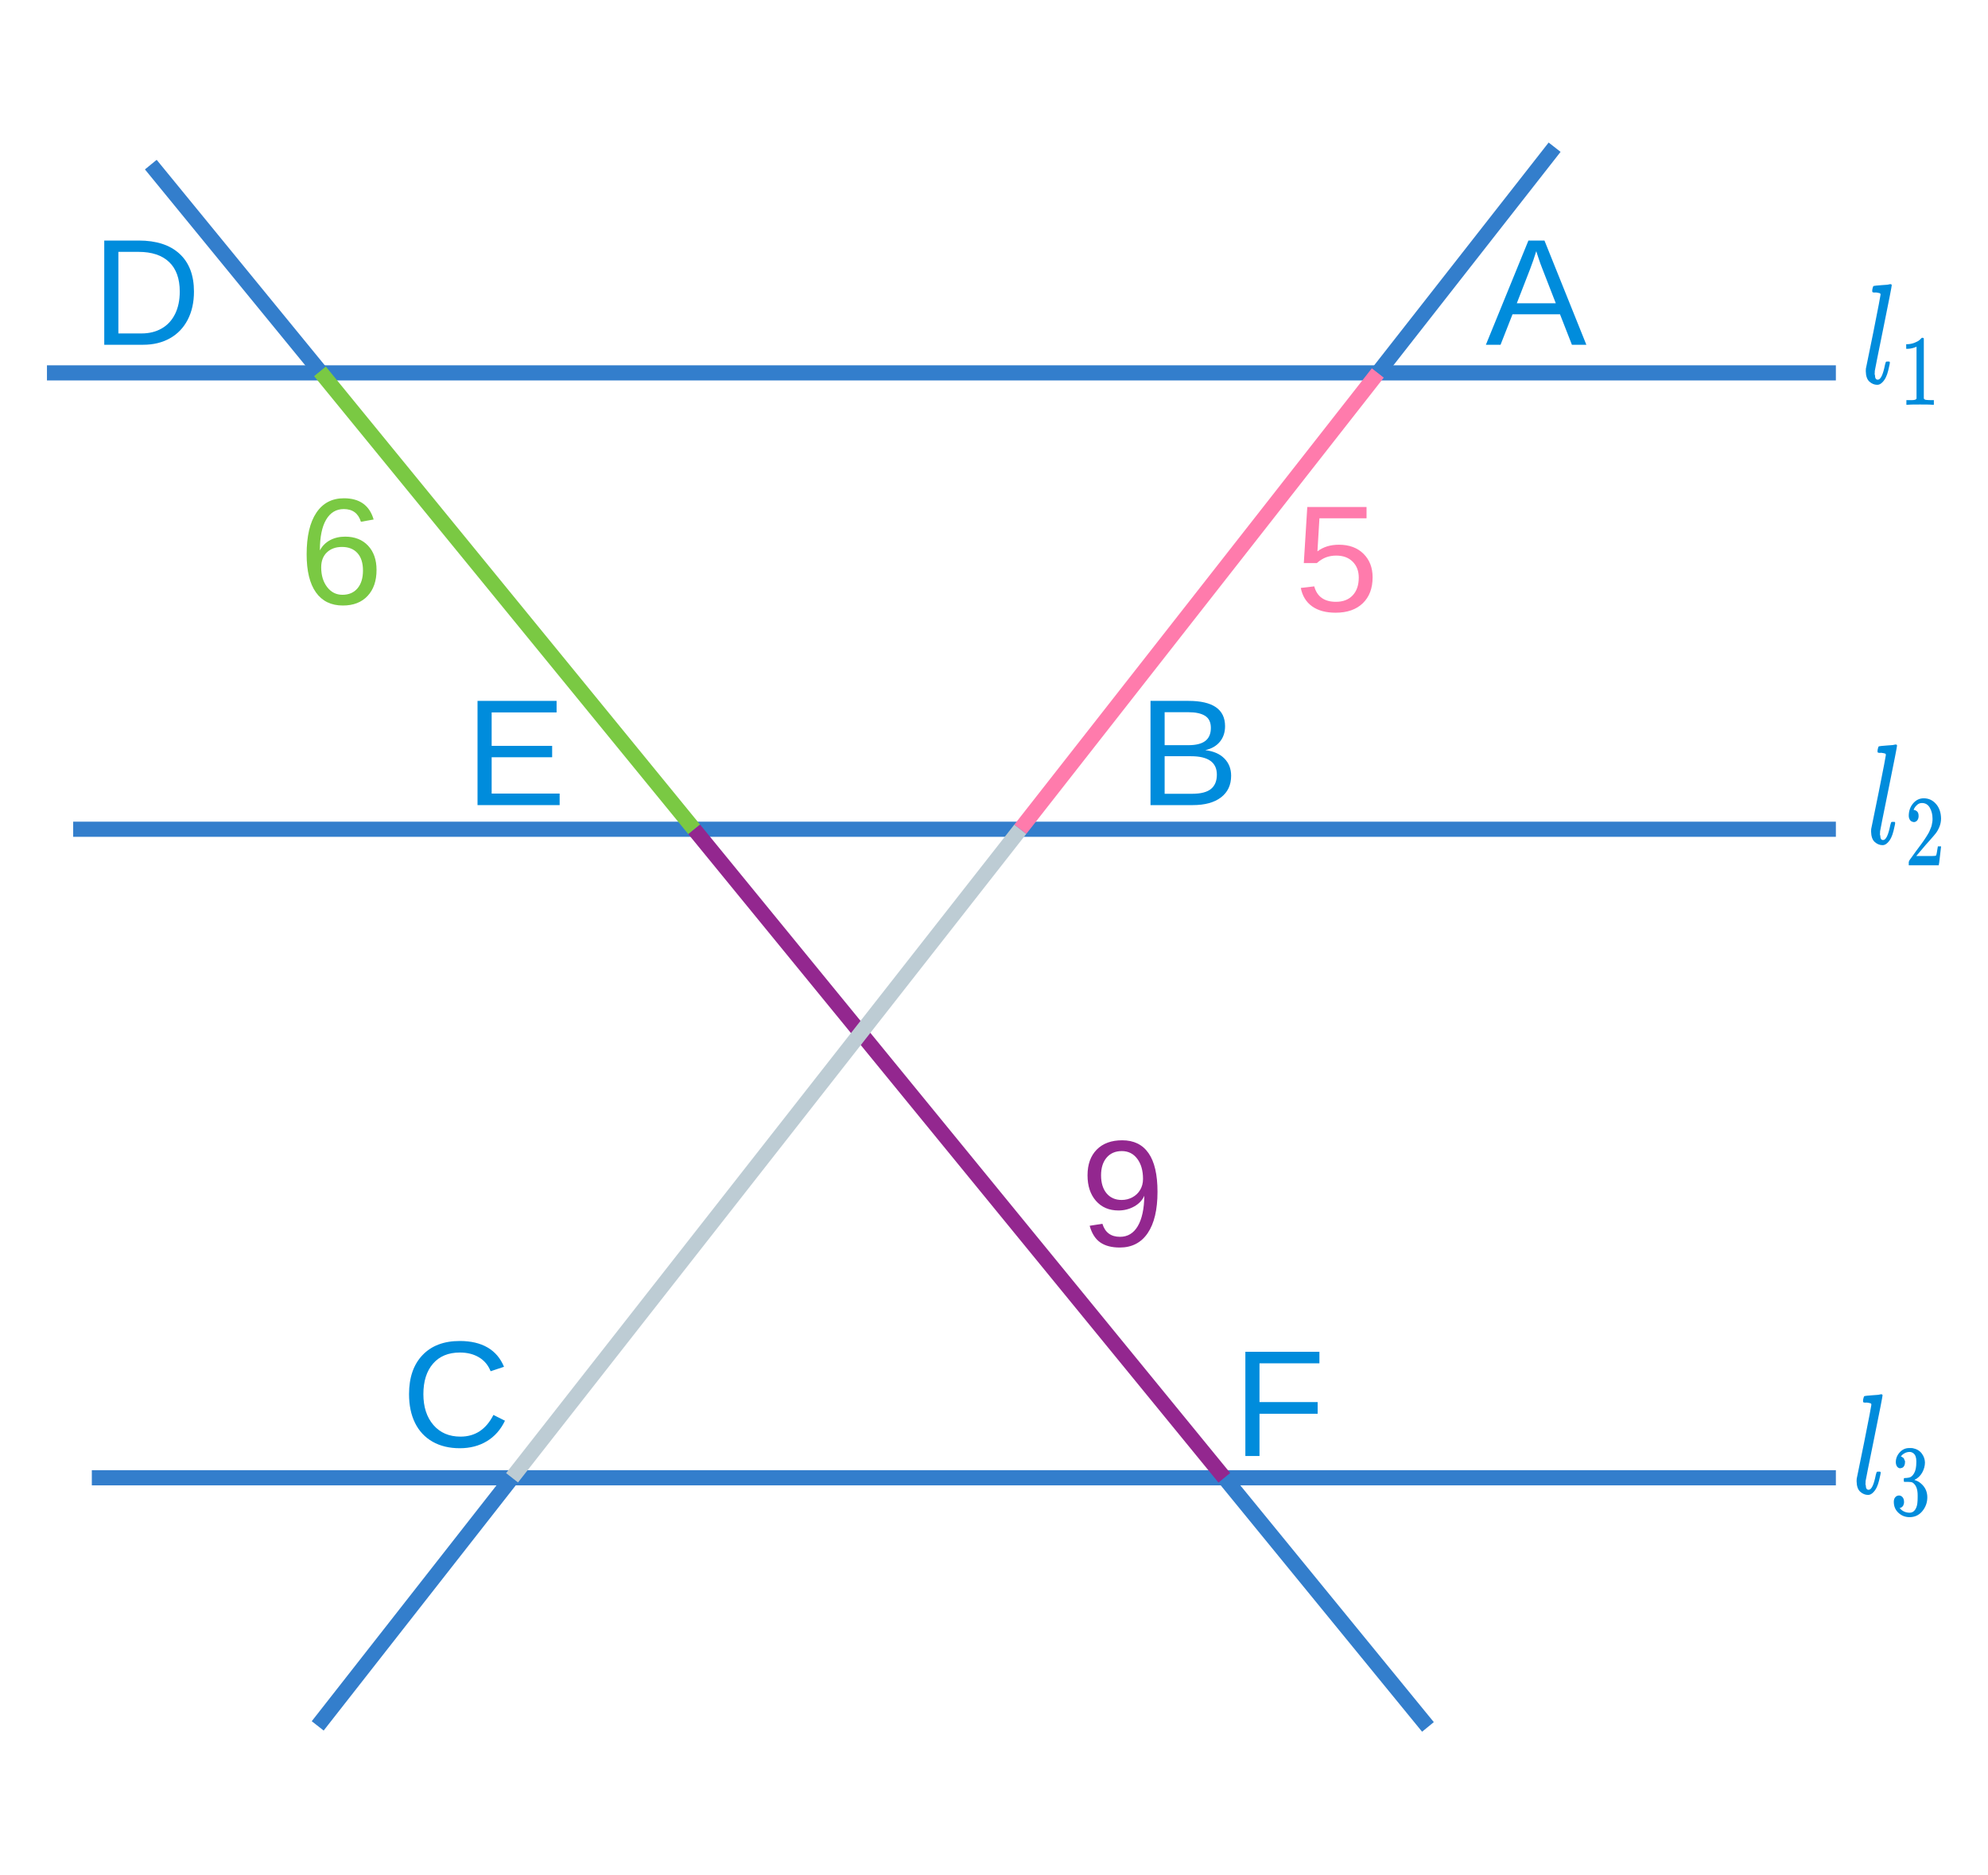
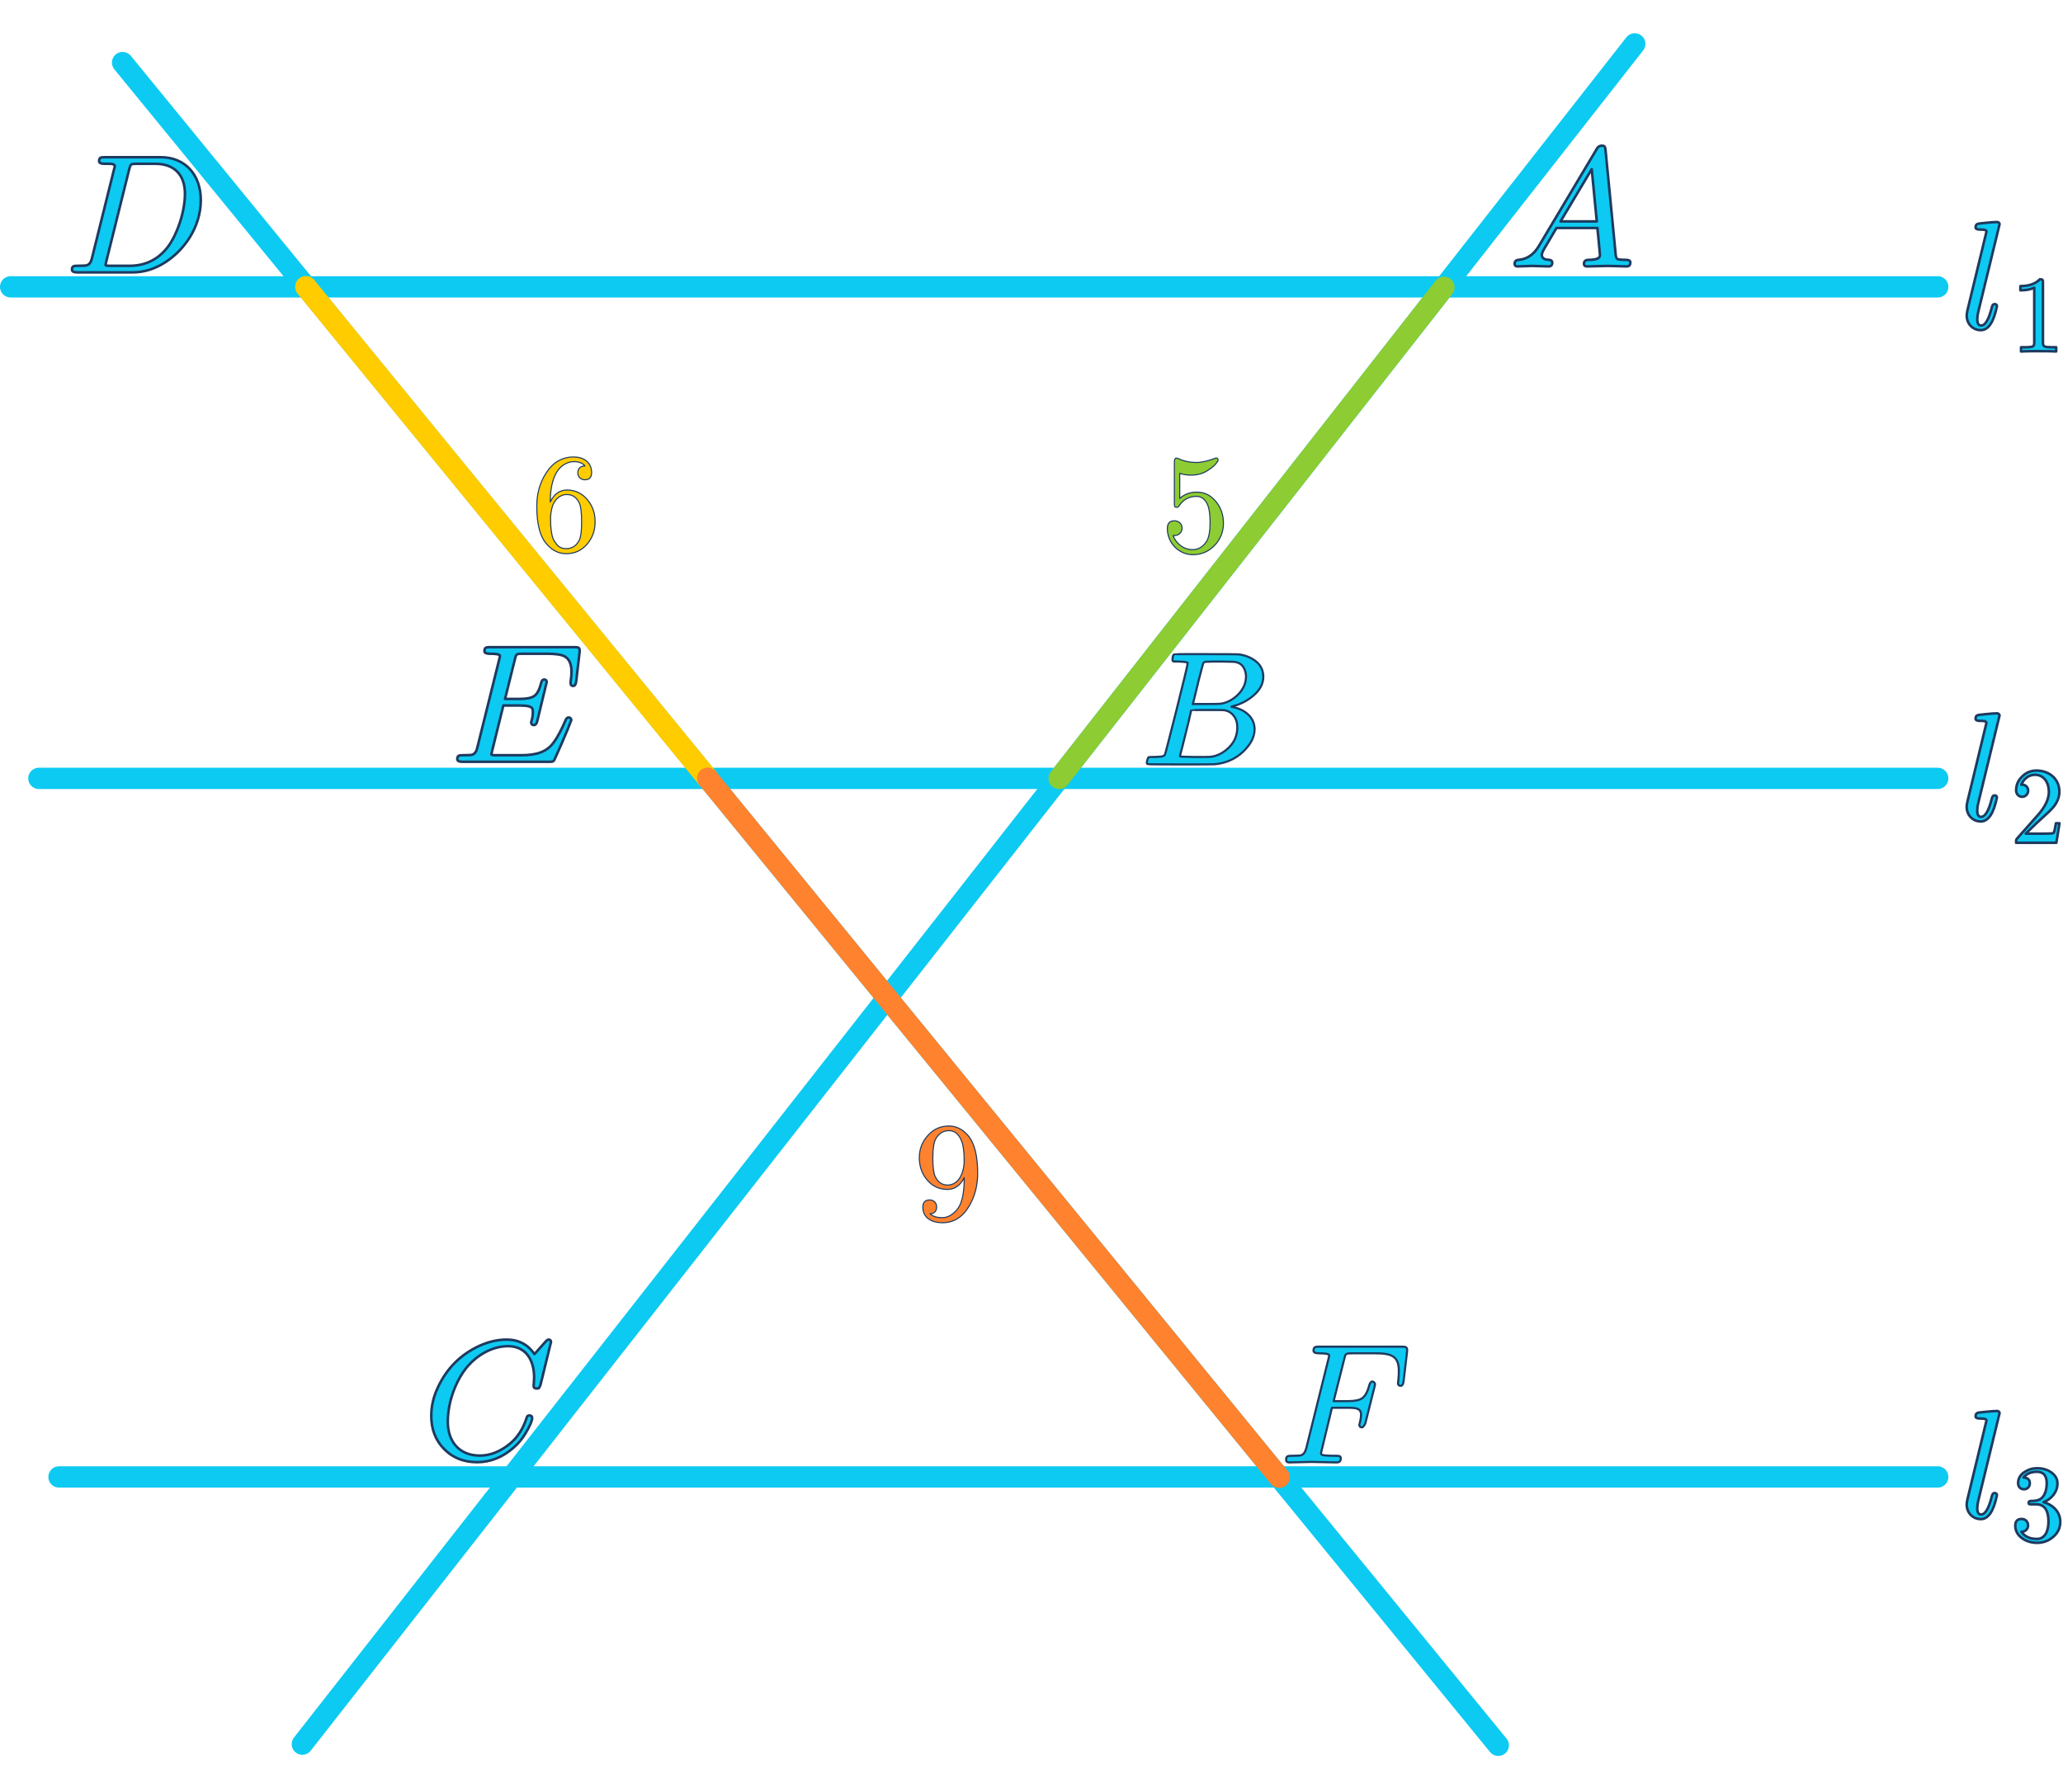
- <svg xmlns="http://www.w3.org/2000/svg" width="210" height="198" viewBox="0 0 875 700" version="1.1" xml:space="preserve" style="fill-rule:evenodd;clip-rule:evenodd;">
-   <g>
-     <path id="MJX-48-TEX-I-1D459" d="M825.25,102.583c0,1.375 0.417,2.042 1.25,2.042c1.25,0 2.292,-2.167 3.167,-6.583c0.208,-0.834 0.375,-1.25 0.5,-1.334c0.083,-0.041 0.208,-0.083 0.5,-0.083l0.791,0c0,0 0.167,0.042 0.25,0.125c0.084,0.083 0.084,0.208 0.084,0.458c-0,0.25 -0.084,0.584 -0.167,1c-0.083,0.417 -0.25,1.209 -0.542,2.375c-0.291,1.167 -0.625,2.167 -1,2.917c-0.375,0.792 -0.875,1.583 -1.583,2.292c-0.708,0.708 -1.458,1.125 -2.292,1.083c-1.208,0 -2.333,-0.458 -3.375,-1.375c-1.041,-0.917 -1.583,-2.458 -1.625,-4.625c0,-0.5 0,-0.833 0.042,-1.083l3.292,-16.125c2.125,-10.625 3.166,-16.125 3.166,-16.459c0,-0.125 0,-0.208 -0.041,-0.333c-0.042,-0.125 -0.084,-0.167 -0.209,-0.25c-0.125,-0.083 -0.166,-0.125 -0.25,-0.125c-0.083,0 -0.208,0 -0.416,-0.083c-0.209,-0.084 -0.334,-0.084 -0.417,-0.084c-0.083,0 -0.208,0 -0.458,-0.083c-0.209,-0.042 -0.417,-0.042 -0.5,0l-0.625,0c-0,0 -0.209,0 -0.417,-0.083c-0.208,-0.084 -0.292,-0.084 -0.292,-0.209c0,-0.125 -0.041,-0.208 -0.041,-0.375c-0,-0.083 -0,-0.375 0.083,-0.875c0.167,-0.791 0.333,-1.25 0.542,-1.333c0.208,-0.083 1.416,-0.208 3.625,-0.375c0.5,-0.042 1.083,-0.083 1.708,-0.125c0.625,-0.042 1.125,-0.083 1.5,-0.208c0.375,-0.125 0.542,-0.084 0.542,-0.084c0.416,0 0.583,0.167 0.583,0.5c0,0.459 -1.208,6.709 -3.667,18.75c-2.458,12.042 -3.708,18.375 -3.791,18.959l-0,0.5c-0,0.25 -0,0.458 -0.042,0.625l0,0.5l0.125,0.166Z" style="fill:#008cdc;fill-rule:nonzero;" />
-     <path id="MJX-48-TEX-N-31" d="M843.583,90.083l-0.458,0.209c-0.333,0.166 -0.833,0.291 -1.417,0.458c-0.583,0.167 -1.333,0.25 -2.041,0.292l-0.667,-0l0,-2.042l0.667,0c1.125,-0.042 2.166,-0.292 3.083,-0.667c0.917,-0.375 1.625,-0.75 2,-1.083c0.375,-0.333 0.708,-0.625 1,-0.958c0.042,-0.084 0.208,-0.125 0.417,-0.125c0.208,-0 0.416,0.083 0.583,0.291l0,26.5c0,0 0.333,0.334 0.458,0.417c0.125,0.083 0.417,0.125 0.834,0.167c0.416,0.041 1.208,0.083 2.208,0.083l0.917,0l-0,2.042l-0.417,-0c-0.5,-0.084 -2.375,-0.125 -5.667,-0.125c-3.291,-0 -5.083,0.041 -5.583,0.125l-0.417,-0l0,-2.042l2.292,0c0.375,0 0.667,0 0.875,-0.042c0.208,-0.041 0.417,-0.083 0.583,-0.125c0.167,-0.041 0.292,-0.083 0.292,-0.083c0,0 0.083,-0.083 0.208,-0.208c0.125,-0.125 0.209,-0.209 0.209,-0.167l-0,-22.875l0.041,-0.042Z" style="fill:#008cdc;fill-rule:nonzero;" />
-   </g>
-   <g>
-     <path id="MJX-48-TEX-I-1D459-2" d="M827.583,305.208c0,1.375 0.417,2.042 1.25,2.042c1.25,0 2.292,-2.167 3.167,-6.583c0.208,-0.834 0.375,-1.25 0.5,-1.334c0.083,-0.041 0.208,-0.083 0.5,-0.083l0.792,0c-0,0 0.166,0.042 0.25,0.125c0.083,0.083 0.083,0.208 0.083,0.458c0,0.25 -0.083,0.584 -0.167,1c-0.083,0.417 -0.25,1.209 -0.541,2.375c-0.292,1.167 -0.625,2.167 -1,2.917c-0.375,0.792 -0.875,1.583 -1.584,2.292c-0.708,0.708 -1.458,1.125 -2.291,1.083c-1.209,0 -2.334,-0.458 -3.375,-1.375c-1.042,-0.917 -1.584,-2.458 -1.625,-4.625c-0,-0.5 -0,-0.833 0.041,-1.083l3.292,-16.125c2.125,-10.625 3.167,-16.125 3.167,-16.459c-0,-0.125 -0,-0.208 -0.042,-0.333c-0.042,-0.125 -0.083,-0.167 -0.208,-0.25c-0.125,-0.083 -0.167,-0.125 -0.25,-0.125c-0.084,0 -0.209,0 -0.417,-0.083c-0.208,-0.084 -0.333,-0.084 -0.417,-0.084c-0.083,0 -0.208,0 -0.458,-0.083c-0.208,-0.042 -0.417,-0.042 -0.5,0l-0.625,0c0,0 -0.208,0 -0.417,-0.083c-0.208,-0.084 -0.291,-0.084 -0.291,-0.209c-0,-0.125 -0.042,-0.208 -0.042,-0.375c0,-0.083 0,-0.375 0.083,-0.875c0.167,-0.791 0.334,-1.25 0.542,-1.333c0.208,-0.083 1.417,-0.208 3.625,-0.375c0.5,-0.042 1.083,-0.083 1.708,-0.125c0.625,-0.042 1.125,-0.083 1.5,-0.208c0.375,-0.125 0.542,-0.084 0.542,-0.084c0.417,0 0.583,0.167 0.583,0.5c0,0.459 -1.208,6.709 -3.666,18.75c-2.459,12.042 -3.709,18.375 -3.792,18.959l0,0.5c0,0.25 0,0.458 -0.042,0.625l0,0.5l0.125,0.166Z" style="fill:#008cdc;fill-rule:nonzero;" />
-     <path id="MJX-48-TEX-N-32" d="M842.25,299.292c-0.625,-0 -1.125,-0.292 -1.542,-0.792c-0.375,-0.542 -0.583,-1.208 -0.583,-1.917c0,-2.083 0.625,-3.916 1.875,-5.416c1.25,-1.5 2.833,-2.292 4.708,-2.292c2.167,-0 3.959,0.833 5.417,2.5c1.458,1.667 2.167,3.792 2.208,6.417c0,1.25 -0.25,2.5 -0.708,3.625c-0.458,1.125 -1.042,2.166 -1.708,3c-0.667,0.833 -1.625,1.916 -2.834,3.291c-0.833,0.917 -2.041,2.25 -3.541,4.084l-2.125,2.5l2.708,-0c3.708,0.041 5.708,-0 5.958,-0.167c0.167,-0.042 0.459,-1.375 0.834,-3.958l-0,-0.125l1.416,-0l0,0.125c0,-0 -0.166,1.458 -0.458,4c-0.292,2.625 -0.458,3.958 -0.542,4.083l0,0.125l-13.208,-0l0,-1.375c0,-0 0.083,-0.417 0.208,-0.667c0.125,-0.25 0.5,-0.75 1.084,-1.541c0.708,-0.959 1.291,-1.75 1.791,-2.5c0.209,-0.292 0.625,-0.834 1.209,-1.625c0.583,-0.792 1,-1.334 1.208,-1.625c0.208,-0.292 0.542,-0.75 1.042,-1.459c0.458,-0.666 0.833,-1.208 1,-1.5c0.208,-0.333 0.458,-0.75 0.833,-1.333c0.375,-0.583 0.583,-1.042 0.75,-1.417c0.167,-0.375 0.333,-0.833 0.542,-1.291c0.208,-0.459 0.375,-0.959 0.458,-1.417c0.083,-0.458 0.167,-0.917 0.25,-1.333c0.083,-0.417 0.083,-0.875 0.083,-1.459c0,-1.875 -0.416,-3.458 -1.208,-4.833c-0.792,-1.375 -1.958,-2.042 -3.458,-2.042c-0.792,0 -1.459,0.25 -2.042,0.75c-0.583,0.5 -1,1 -1.25,1.459c-0.25,0.458 -0.333,0.75 -0.333,0.833c-0,0 0.041,0.042 0.166,0.042c0.417,-0 0.875,0.208 1.334,0.625c0.458,0.416 0.666,1.083 0.666,2.041c0,0.75 -0.208,1.375 -0.583,1.875c-0.375,0.5 -0.917,0.75 -1.625,0.792l0,-0.083Z" style="fill:#008cdc;fill-rule:nonzero;" />
-   </g>
-   <g>
-     <path id="MJX-48-TEX-I-1D459-3" d="M821.208,591.208c0,1.375 0.417,2.042 1.25,2.042c1.25,0 2.292,-2.167 3.167,-6.583c0.208,-0.834 0.375,-1.25 0.5,-1.334c0.083,-0.041 0.208,-0.083 0.5,-0.083l0.792,-0c-0,-0 0.166,0.042 0.25,0.125c0.083,0.083 0.083,0.208 0.083,0.458c0,0.25 -0.083,0.584 -0.167,1c-0.083,0.417 -0.25,1.209 -0.541,2.375c-0.292,1.167 -0.625,2.167 -1,2.917c-0.375,0.792 -0.875,1.583 -1.584,2.292c-0.708,0.708 -1.458,1.125 -2.291,1.083c-1.209,-0 -2.334,-0.458 -3.375,-1.375c-1.042,-0.917 -1.584,-2.458 -1.625,-4.625c-0,-0.5 -0,-0.833 0.041,-1.083l3.292,-16.125c2.125,-10.625 3.167,-16.125 3.167,-16.459c-0,-0.125 -0,-0.208 -0.042,-0.333c-0.042,-0.125 -0.083,-0.167 -0.208,-0.25c-0.125,-0.083 -0.167,-0.125 -0.25,-0.125c-0.084,-0 -0.209,-0 -0.417,-0.083c-0.208,-0.084 -0.333,-0.084 -0.417,-0.084c-0.083,0 -0.208,0 -0.458,-0.083c-0.208,-0.042 -0.417,-0.042 -0.5,-0l-0.625,-0c0,-0 -0.208,-0 -0.417,-0.083c-0.208,-0.084 -0.291,-0.084 -0.291,-0.209c-0,-0.125 -0.042,-0.208 -0.042,-0.375c0,-0.083 0,-0.375 0.083,-0.875c0.167,-0.791 0.334,-1.25 0.542,-1.333c0.208,-0.083 1.417,-0.208 3.625,-0.375c0.5,-0.042 1.083,-0.083 1.708,-0.125c0.625,-0.042 1.125,-0.083 1.5,-0.208c0.375,-0.125 0.542,-0.084 0.542,-0.084c0.417,0 0.583,0.167 0.583,0.5c0,0.459 -1.208,6.709 -3.666,18.75c-2.459,12.042 -3.709,18.375 -3.792,18.959l0,0.5c0,0.25 0,0.458 -0.042,0.625l0,0.5l0.125,0.166Z" style="fill:#008cdc;fill-rule:nonzero;" />
-     <path id="MJX-48-TEX-N-33" d="M836.5,583.792c-0.625,-0 -1.125,-0.25 -1.5,-0.75c-0.375,-0.5 -0.542,-1.125 -0.583,-1.917c-0,-1.625 0.583,-3.083 1.708,-4.333c1.125,-1.25 2.5,-1.917 4.125,-1.917c0.833,0 1.375,0 1.583,0.042c1.75,0.333 3.084,1.125 4,2.333c0.917,1.208 1.375,2.542 1.417,3.958c0,1.542 -0.417,3.042 -1.208,4.459c-0.792,1.416 -1.917,2.5 -3.334,3.166l-0.083,0.084c-0,-0 0.083,0.083 0.333,0.125c0.25,0.041 0.542,0.208 1.042,0.416c0.5,0.209 0.917,0.542 1.375,0.917c1.917,1.583 2.917,3.625 2.917,6.167c-0,2.333 -0.75,4.375 -2.209,6.125c-1.458,1.75 -3.333,2.625 -5.583,2.625c-1.917,-0 -3.542,-0.625 -4.917,-1.917c-1.375,-1.25 -2.041,-2.875 -2.041,-4.833c-0,-0.834 0.208,-1.5 0.625,-2c0.416,-0.5 0.958,-0.75 1.625,-0.792c0.666,-0 1.208,0.292 1.625,0.792c0.416,0.5 0.625,1.208 0.625,2c-0,0.333 -0,0.625 -0.084,0.875c-0.083,0.25 -0.166,0.5 -0.25,0.708c-0.083,0.208 -0.208,0.375 -0.416,0.542c-0.209,0.166 -0.292,0.291 -0.417,0.333c-0.125,0.042 -0.25,0.167 -0.333,0.167c-0.125,-0 -0.209,0.083 -0.292,0.125l-0.167,-0c1.209,1.375 2.667,2.041 4.417,2.041c1.333,0 2.292,-0.75 2.958,-2.333c0.417,-0.958 0.584,-2.458 0.584,-4.458l-0,-0.875c-0,-2.792 -0.75,-4.667 -2.292,-5.625c-0.333,-0.167 -1.083,-0.292 -2.167,-0.292l-1.5,-0l-0.083,-0.167c-0,0 -0.083,-0.333 -0.083,-0.708c-0,-0.542 0.083,-0.792 0.291,-0.792c0.667,0 1.375,-0.083 2.042,-0.208c0.833,-0.167 1.542,-0.75 2.208,-1.875c0.667,-1.125 1,-2.75 1,-4.958l0,-0.334c0,-1.708 -0.416,-2.833 -1.25,-3.5c-0.541,-0.416 -1.083,-0.625 -1.666,-0.625c-0.75,0 -1.459,0.167 -2.125,0.5c-0.667,0.334 -1.084,0.667 -1.375,1c-0.292,0.334 -0.417,0.542 -0.417,0.542l0.083,-0c0,-0 0.167,0.042 0.292,0.083c0.125,0.042 0.25,0.084 0.333,0.209c0.084,0.125 0.292,0.208 0.417,0.291c0.125,0.084 0.292,0.25 0.333,0.5c0.042,0.25 0.167,0.459 0.292,0.667c0.125,0.208 0.167,0.5 0.083,0.875c0,0.625 -0.166,1.208 -0.5,1.708c-0.333,0.5 -0.875,0.75 -1.625,0.792l0.042,-0l0.125,0.042Z" style="fill:#008cdc;fill-rule:nonzero;" />
-   </g>
-   <path d="M20.667,101.625l787.375,0" style="fill:none;fill-rule:nonzero;stroke:#337ecc;stroke-width:6.67px;" />
-   <path d="M40.417,587.958l767.625,0" style="fill:none;fill-rule:nonzero;stroke:#337ecc;stroke-width:6.67px;" />
-   <path d="M32.208,302.5l775.834,0" style="fill:none;fill-rule:nonzero;stroke:#337ecc;stroke-width:6.67px;" />
-   <path d="M538.875,587.958l89.625,109.667" style="fill:none;fill-rule:nonzero;stroke:#337ecc;stroke-width:6.67px;" />
-   <path d="M305.5,302.5l233.375,285.458" style="fill:none;fill-rule:nonzero;stroke:#93278f;stroke-width:6.67px;" />
-   <path d="M140.792,100.917l164.708,201.583" style="fill:none;fill-rule:nonzero;stroke:#7ac943;stroke-width:6.67px;" />
-   <path d="M66.375,9.958l74.417,90.959" style="fill:none;fill-rule:nonzero;stroke:#337ecc;stroke-width:6.67px;" />
-   <path d="M225.375,587.958l-85.542,109.209" style="fill:none;fill-rule:nonzero;stroke:#337ecc;stroke-width:6.67px;" />
-   <path d="M449.083,302.5l-223.708,285.458" style="fill:none;fill-rule:nonzero;stroke:#bdccd4;stroke-width:6.67px;" />
-   <path d="M606.458,101.625l-157.375,200.875" style="fill:none;fill-rule:nonzero;stroke:#ff7bac;stroke-width:6.67px;" />
-   <path d="M684.25,2.292l-77.792,99.333" style="fill:none;fill-rule:nonzero;stroke:#337ecc;stroke-width:6.67px;" />
+ <svg xmlns="http://www.w3.org/2000/svg" width="236" height="205" viewBox="0 0 807 675" version="1.1" xml:space="preserve" style="fill-rule:evenodd;clip-rule:evenodd;stroke-linejoin:round;stroke-miterlimit:2;">
  <g>
    <g>
-       <text x="40.417px" y="89.25px" style="font-family:'ArialMT', 'Arial', sans-serif;font-size:66.667px;fill:#008cdc;">D</text>
+       <path id="MJX-51-NCM-I-1D434" d="M599.228,91.041c1.188,-0 5.278,0.198 6.531,0.198c0.99,-0 1.451,-0.528 1.451,-1.517c0,-0.594 -0.395,-0.99 -1.253,-1.056c-1.913,-0.066 -2.837,-0.726 -2.837,-1.979c0,-0.594 0.594,-1.913 1.847,-3.892c1.782,-2.968 3.035,-5.145 3.892,-6.596l16.03,-0c0,0.461 0.066,1.385 0.264,2.836c0.462,4.816 0.726,7.454 0.726,7.784c-0,1.253 -1.452,1.847 -4.42,1.847c-1.253,0 -1.847,0.528 -1.847,1.583c-0,0.66 0.396,0.99 1.187,0.99c1.583,-0 6.597,-0.198 8.18,-0.198c1.319,-0 6.003,0.198 7.322,0.198c0.99,-0 1.451,-0.528 1.451,-1.583c0,-0.66 -0.593,-0.99 -1.781,-0.99c-1.847,0 -2.968,-0.132 -3.298,-0.33c-0.33,-0.198 -0.594,-0.791 -0.66,-1.781l-3.958,-40.767c-0.197,-1.253 -0.131,-1.781 -1.517,-1.781c-0.791,0 -1.451,0.396 -1.913,1.254l-22.692,38.062c-1.979,3.298 -4.618,5.079 -7.85,5.343c-1.055,0.066 -1.583,0.594 -1.583,1.583c-0,0.66 0.396,0.99 1.121,0.99c1.056,-0 4.552,-0.198 5.607,-0.198m23.418,-37.864l1.979,20.449l-14.182,-0l12.203,-20.449Z" style="fill:#0dcaf2;fill-rule:nonzero;stroke:#1e3a5f;stroke-width:1px;" />
    </g>
  </g>
  <g>
    <g>
-       <text x="204.712px" y="291.875px" style="font-family:'ArialMT', 'Arial', sans-serif;font-size:66.667px;fill:#008cdc;">E</text>
+       <path id="MJX-51-NCM-I-1D436" d="M175.167,543.248c-0,-8.444 3.694,-17.02 7.85,-21.769c3.364,-3.892 9.169,-7.784 15.7,-7.784c6.86,-0 10.224,5.211 10.224,12.335c0,0.594 -0.198,2.705 -0.198,3.299c0,0.593 0.396,0.923 1.254,0.923c0.33,0 0.593,-0.066 0.791,-0.132c0.33,-0.461 0.528,-0.923 0.66,-1.385l4.09,-16.689c-0,-0.594 -0.33,-0.924 -0.99,-0.924c-0.263,0 -0.659,0.264 -1.187,0.858l-4.288,4.815c-2.572,-3.76 -6.201,-5.673 -10.884,-5.673c-3.628,0 -7.19,0.858 -10.818,2.507c-7.323,3.43 -12.666,8.839 -16.096,16.227c-1.715,3.629 -2.573,7.323 -2.573,11.083c0,5.277 1.649,9.565 5.014,12.995c3.364,3.43 7.652,5.145 12.929,5.145c5.211,0 9.961,-1.913 14.248,-5.673c1.782,-1.517 3.299,-3.364 4.552,-5.409c1.781,-2.968 2.705,-5.013 2.705,-6.267c-0,-0.593 -0.33,-0.923 -1.056,-0.923c-0.593,-0 -0.923,0.264 -1.055,0.857c-1.385,4.288 -3.562,7.718 -6.531,10.159c-3.76,3.1 -7.718,4.684 -11.808,4.684c-7.915,-0 -12.533,-5.344 -12.533,-13.259Z" style="fill:#0dcaf2;fill-rule:nonzero;stroke:#1e3a5f;stroke-width:1px;" />
    </g>
  </g>
  <g>
    <g>
-       <text x="176.643px" y="574.297px" style="font-family:'ArialMT', 'Arial', sans-serif;font-size:66.667px;fill:#008cdc;">C</text>
+       <path id="MJX-51-NCM-I-1D437" d="M62.915,48.513l-21.901,0c-1.517,0 -2.243,0.066 -2.243,1.518c0,0.725 0.726,1.055 2.177,1.055c1.319,0 3.958,-0.198 3.958,0.858c-0,0.131 -0.066,0.527 -0.264,1.187l-8.707,35.028c-0.33,1.451 -0.99,2.308 -1.979,2.638c-0.462,0.132 -1.65,0.198 -3.694,0.198c-1.452,0 -2.111,0.132 -2.111,1.517c-0,0.726 0.725,1.056 2.111,1.056l21.57,-0c4.486,-0 8.774,-1.319 12.93,-4.024c7.058,-4.552 13.786,-13.457 13.786,-24.275c0,-9.763 -6.003,-16.756 -15.633,-16.756m9.433,14.315c-0,7.454 -3.365,16.491 -6.795,20.911c-3.76,4.815 -8.707,7.256 -14.908,7.256l-7.322,0c-0.726,0 -1.188,0 -1.452,-0.066c-0.395,0 -0.593,-0.132 -0.593,-0.33c-0,-0.132 0.132,-0.593 0.33,-1.451l8.905,-35.819c0.594,-2.177 0.528,-2.243 3.298,-2.243l6.993,0c7.388,0 11.544,4.354 11.544,11.742Z" style="fill:#0dcaf2;fill-rule:nonzero;stroke:#1e3a5f;stroke-width:1px;" />
    </g>
  </g>
  <g>
    <g>
-       <text x="653.875px" y="89.25px" style="font-family:'ArialMT', 'Arial', sans-serif;font-size:66.667px;fill:#008cdc;">A</text>
+       <path id="MJX-51-NCM-I-1D438" d="M189.51,241.786c0,0.66 0.726,0.99 2.111,0.99c2.639,-0 3.958,0.263 3.958,0.857c-0,0.198 -0.132,0.66 -0.33,1.517l-8.575,34.5c-0.33,1.452 -0.99,2.309 -1.979,2.639c-0.462,0.132 -1.65,0.198 -3.694,0.198c-1.452,-0 -2.111,0.132 -2.111,1.517c-0,0.726 0.725,1.055 2.111,1.055l33.84,0c1.583,0 1.715,-0.131 2.243,-1.253l2.638,-5.937c1.781,-4.09 3.035,-7.124 3.76,-9.169c-0.132,-0.594 -0.329,-0.989 -1.055,-0.989c-0.462,-0 -0.858,0.329 -1.121,0.923c-1.65,3.892 -3.233,6.86 -4.816,8.971c-2.639,3.563 -6.531,4.882 -12.731,4.882l-9.565,-0c-0.66,-0 -1.122,-0 -1.386,-0.066c-0.395,-0 -0.593,-0.132 -0.593,-0.33c-0,-0.132 0.132,-0.594 0.33,-1.451l4.353,-17.613l6.267,-0c3.1,-0 4.749,0.396 5.079,1.253c0.132,0.33 0.198,0.792 0.198,1.452c0,0.857 -0.132,1.913 -0.462,3.166c-0.131,0.33 -0.197,0.594 -0.197,0.791c-0,0.66 0.395,0.99 1.121,0.99c0.594,-0 0.989,-0.528 1.253,-1.517l3.694,-15.304c0,-0.66 -0.329,-0.99 -1.055,-0.99c-0.528,0 -0.924,0.462 -1.121,1.386c-0.66,2.572 -1.518,4.221 -2.639,5.013c-1.122,0.792 -2.969,1.187 -5.673,1.187l-5.805,0l3.826,-15.37c0.528,-2.243 0.528,-2.308 3.298,-2.308l9.169,-0c3.365,-0 5.673,0.329 6.927,0.989c1.847,0.989 2.77,2.968 2.77,5.937c0,1.121 -0.066,2.309 -0.264,3.43c0,0.132 0,0.33 -0.065,0.594l-0,0.593c-0,0.726 0.329,1.056 0.989,1.056c0.66,-0 1.055,-0.594 1.187,-1.847l1.32,-11.28c0.198,-1.847 -0.264,-2.045 -2.045,-2.045l-32.917,-0c-1.517,-0 -2.243,0.066 -2.243,1.583Z" style="fill:#0dcaf2;fill-rule:nonzero;stroke:#1e3a5f;stroke-width:1px;" />
    </g>
  </g>
  <g>
    <g>
-       <text x="500.917px" y="291.875px" style="font-family:'ArialMT', 'Arial', sans-serif;font-size:66.667px;fill:#008cdc;">B</text>
+       <path d="M461.003,245.83c-1.138,0 -1.812,-0.021 -2.023,-0.063c-0.21,-0.042 -0.315,-0.274 -0.315,-0.695c-0,-1.138 0.231,-1.833 0.695,-2.086c0.042,-0.042 2.78,-0.063 8.215,-0.063c10.911,0 16.662,0.042 17.252,0.127c2.654,0.421 4.865,1.369 6.635,2.843c1.769,1.475 2.675,3.413 2.717,5.814c0,2.696 -1.222,5.119 -3.665,7.267c-2.444,2.149 -5.245,3.602 -8.405,4.361l-0.632,0.189c2.697,0.379 4.908,1.348 6.636,2.907c1.727,1.559 2.612,3.497 2.654,5.814c-0,3.075 -1.517,6.045 -4.55,8.91c-3.033,2.865 -6.762,4.487 -11.185,4.866c-0.295,0.042 -4.74,0.063 -13.334,0.063c-8.426,0 -12.702,-0.042 -12.828,-0.126c-0.169,-0.127 -0.253,-0.295 -0.253,-0.506c-0,-0.295 0.042,-0.59 0.126,-0.884c0.211,-0.801 0.421,-1.243 0.632,-1.327c0.169,-0.043 0.485,-0.064 0.948,-0.064l0.379,0c1.138,0 2.401,-0.063 3.792,-0.189c0.59,-0.127 0.99,-0.379 1.2,-0.759c0.127,-0.168 1.643,-6.024 4.55,-17.567c2.907,-11.544 4.361,-17.631 4.361,-18.263c-0,-0.295 -1.201,-0.485 -3.602,-0.569Zm26.414,5.877c0,-1.264 -0.315,-2.443 -0.947,-3.539c-0.632,-1.095 -1.664,-1.811 -3.097,-2.148c-0.295,-0.085 -2.233,-0.148 -5.814,-0.19l-2.654,0c-0.927,0 -1.664,0.021 -2.212,0.063l-0.821,0c-0.632,0.042 -1.032,0.253 -1.201,0.632c-0.084,0.169 -0.758,2.696 -2.022,7.583c0,0.127 -0.021,0.253 -0.063,0.38l-1.959,7.962l5.119,-0c3.412,-0 5.371,-0.042 5.877,-0.126c2.527,-0.422 4.781,-1.644 6.761,-3.666c1.98,-2.022 2.991,-4.339 3.033,-6.951Zm-3.412,19.906c0,-1.854 -0.484,-3.391 -1.453,-4.613c-0.969,-1.222 -2.233,-1.938 -3.792,-2.149c-0.253,-0.042 -2.001,-0.063 -5.245,-0.063c-4.971,0 -7.478,0.021 -7.52,0.063c-0,0.085 -0.358,1.622 -1.074,4.613c-0.717,2.992 -1.454,5.962 -2.212,8.911l-1.138,4.423c0,0.169 0.253,0.253 0.759,0.253c0.505,-0 2.211,0.042 5.118,0.126c3.75,0 5.772,-0.021 6.067,-0.063c2.612,-0.295 5.013,-1.516 7.204,-3.665c2.191,-2.149 3.286,-4.761 3.286,-7.836Z" style="fill:#0dcaf2;fill-rule:nonzero;stroke:#1e3a5f;stroke-width:0.83px;stroke-linejoin:miter;stroke-miterlimit:4;" />
    </g>
  </g>
  <g>
    <g>
-       <text x="542.667px" y="578.375px" style="font-family:'ArialMT', 'Arial', sans-serif;font-size:66.667px;fill:#008cdc;">F</text>
+       <g>
+         <path id="MJX-163-NCM-I-1D439" d="M513.824,515.48c-0,0.666 0.733,0.999 2.132,0.999c2.664,-0 3.997,0.266 3.997,0.866c-0,0.2 -0.134,0.666 -0.334,1.532l-8.659,34.84c-0.4,1.465 -1.066,2.331 -1.999,2.664c-0.466,0.133 -1.665,0.2 -3.73,0.2c-1.466,0 -2.132,0.133 -2.132,1.532c-0,0.733 0.4,1.066 1.266,1.066l8.66,-0.2l9.859,0.2c1.065,-0 1.598,-0.533 1.598,-1.532c0,-1.133 -0.732,-1.066 -2.464,-1.066c-2.931,0 -4.597,-0.133 -4.997,-0.466c-0.199,-0.067 -0.266,-0.333 -0.266,-0.666l4.263,-17.653l6.196,-0c3.064,-0 5.196,0.133 5.196,2.664c-0,0.866 -0.134,1.932 -0.467,3.198c-0.066,0.2 -0.133,0.466 -0.2,0.732c0,0.733 0.333,1.066 1.066,1.066c0.333,-0.066 0.8,-0.533 1.266,-1.532l3.597,-14.322c0.133,-0.533 0.2,-0.933 0.2,-1.132c-0.2,-0.6 -0.6,-0.933 -1.066,-0.933c-0.533,-0 -0.932,0.533 -1.199,1.532c-0.666,2.531 -1.599,4.13 -2.665,4.93c-1.065,0.799 -2.931,1.199 -5.595,1.199l-5.662,-0l4.13,-16.388c0.533,-2.265 0.533,-2.331 3.33,-2.331l8.66,-0c6.462,-0 9.393,0.999 9.393,6.928c0,1.332 -0.067,2.531 -0.2,3.53c-0.066,0.733 -0.133,1.133 -0.133,1.199c-0,0.733 0.333,1.066 0.999,1.066c0.666,0 1.066,-0.599 1.199,-1.865l1.333,-11.391c0.199,-1.865 -0.267,-2.065 -2.065,-2.065l-32.242,-0c-1.532,-0 -2.265,0.066 -2.265,1.599Z" style="fill:#0dcaf2;fill-rule:nonzero;stroke:#1e3a5f;stroke-width:0.83px;" />
+       </g>
+     </g>
+   </g>
+   <path d="M4.167,99.23l753.83,-0" style="fill:none;fill-rule:nonzero;stroke:#0dcaf2;stroke-width:8.33px;stroke-linecap:round;stroke-miterlimit:1.5;" />
+   <path d="M23.08,564.852l734.917,-0" style="fill:none;fill-rule:nonzero;stroke:#0dcaf2;stroke-width:8.33px;stroke-linecap:round;stroke-miterlimit:1.5;" />
+   <path d="M15.215,291.542l742.782,-0" style="fill:none;fill-rule:nonzero;stroke:#0dcaf2;stroke-width:8.33px;stroke-linecap:round;stroke-miterlimit:1.5;" />
+   <path d="M47.956,11.485l538.137,658.362" style="fill:none;fill-rule:nonzero;stroke:#0dcaf2;stroke-width:8.33px;stroke-linecap:round;stroke-miterlimit:1.5;" />
+   <path d="M119.661,99.209l157.172,192.286" style="fill:none;fill-rule:nonzero;stroke:#fc0;stroke-width:8.33px;stroke-linecap:round;stroke-miterlimit:1.5;" />
+   <path d="M119.661,99.209l157.172,192.286" style="fill:none;fill-rule:nonzero;stroke:#fc0;stroke-width:8.33px;stroke-linecap:round;stroke-miterlimit:1.5;" />
+   <path d="M639.483,4.167l-521.221,665.229" style="fill:none;fill-rule:nonzero;stroke:#0dcaf2;stroke-width:8.33px;stroke-linecap:round;stroke-miterlimit:1.5;" />
+   <path d="M564.853,99.415l-150.54,192.133" style="fill:none;fill-rule:nonzero;stroke:#8dcc33;stroke-width:8.33px;stroke-linecap:round;stroke-miterlimit:1.5;" />
+   <g>
+     <g>
+       <path id="MJX-183-NCM-I-1D459" d="M777.075,77.593l-7.441,30.783c-0.18,0.84 -0.3,1.56 -0.3,2.1c0,3.18 2.34,5.7 5.521,5.7c2.94,0 5.04,-3.12 6.3,-9.36c0,-0.54 -0.3,-0.84 -0.96,-0.84c-0.48,-0 -0.84,0.42 -1.02,1.26c-1.2,4.74 -2.58,7.14 -4.2,7.14c-1.02,0 -1.501,-0.84 -1.501,-2.46c0,-0.9 0.121,-1.86 0.361,-2.82l8.34,-34.323l0,-0.24c-0.18,-0.42 -0.54,-0.66 -0.96,-0.66c-1.92,-0 -6.36,0.54 -7.08,0.6c-0.901,0.12 -1.321,0.6 -1.321,1.5c0,0.54 0.54,0.84 1.681,0.84c1.02,0 2.58,0 2.58,0.78Z" style="fill:#0dcaf2;fill-rule:nonzero;stroke:#1e3a5f;stroke-width:1px;" />
+     </g>
+     <g>
+       <path id="MJX-183-NCM-N-31" d="M797.968,96.263c-1.74,1.782 -4.285,2.673 -7.637,2.673l0,1.654c2.206,0 4.031,-0.339 5.431,-1.018l-0,21.466c-0,0.764 -0.17,1.273 -0.552,1.485c-0.382,0.212 -1.442,0.34 -3.139,0.34l-1.485,-0l-0,1.654c1.06,-0.085 3.351,-0.127 6.873,-0.127c3.521,-0 5.812,0.042 6.872,0.127l0,-1.654l-1.485,-0c-1.739,-0 -2.8,-0.128 -3.139,-0.34c-0.339,-0.212 -0.552,-0.721 -0.552,-1.485l0,-23.502c0,-1.018 -0.084,-1.273 -1.187,-1.273Z" style="fill:#0dcaf2;fill-rule:nonzero;stroke:#1e3a5f;stroke-width:1px;" />
    </g>
  </g>
  <g>
    <g>
-       <text x="131.574px" y="203.368px" style="font-family:'ArialMT', 'Arial', sans-serif;font-size:66.667px;fill:#7ac943;">6</text>
+       <path id="MJX-183-NCM-I-1D4591" d="M777.058,269.815l-7.44,30.783c-0.18,0.84 -0.3,1.56 -0.3,2.1c-0,3.18 2.34,5.7 5.52,5.7c2.94,0 5.041,-3.12 6.301,-9.361c-0,-0.54 -0.3,-0.84 -0.96,-0.84c-0.48,0 -0.84,0.42 -1.02,1.261c-1.2,4.74 -2.581,7.14 -4.201,7.14c-1.02,0 -1.5,-0.84 -1.5,-2.46c0,-0.9 0.12,-1.86 0.36,-2.82l8.341,-34.323l-0,-0.24c-0.18,-0.42 -0.54,-0.66 -0.96,-0.66c-1.92,-0 -6.361,0.54 -7.081,0.6c-0.9,0.12 -1.32,0.6 -1.32,1.5c0,0.54 0.54,0.84 1.68,0.84c1.02,-0 2.58,-0 2.58,0.78Z" style="fill:#0dcaf2;fill-rule:nonzero;stroke:#1e3a5f;stroke-width:1px;" />
+     </g>
+     <g>
+       <path id="MJX-183-NCM-N-32" d="M796.594,288.485c-2.164,-0 -3.988,0.763 -5.558,2.291c-1.57,1.527 -2.376,3.309 -2.376,5.472c0,1.443 1.061,2.503 2.376,2.503c1.273,0 2.333,-1.103 2.333,-2.375c0,-1.4 -1.018,-2.376 -2.375,-2.376c-0.128,-0 -0.212,-0 -0.297,0.042c0.806,-2.078 2.672,-3.903 5.345,-3.903c3.479,0 5.43,3.012 5.43,6.661c0,2.842 -1.442,5.897 -4.327,9.121l-7.975,8.994c-0.552,0.636 -0.51,0.594 -0.51,1.824l15.74,0l1.23,-7.636l-1.4,-0c-0.339,2.163 -0.636,3.394 -0.891,3.775c-0.212,0.213 -1.485,0.297 -3.818,0.297l-7.085,0l4.115,-4.03c2.885,-2.715 6.533,-5.642 7.764,-7.891c0.848,-1.484 1.272,-2.969 1.272,-4.454c0,-5.006 -3.903,-8.315 -8.993,-8.315Z" style="fill:#0dcaf2;fill-rule:nonzero;stroke:#1e3a5f;stroke-width:1px;" />
    </g>
  </g>
  <g>
    <g>
-       <text x="569.858px" y="206.532px" style="font-family:'ArialMT', 'Arial', sans-serif;font-size:66.667px;fill:#ff7bac;">5</text>
+       <path id="MJX-183-NCM-I-1D4592" d="M777.07,542.775l-7.441,30.783c-0.18,0.84 -0.3,1.56 -0.3,2.1c-0,3.181 2.34,5.701 5.52,5.701c2.941,-0 5.041,-3.12 6.301,-9.361c-0,-0.54 -0.3,-0.84 -0.96,-0.84c-0.48,-0 -0.84,0.42 -1.02,1.26c-1.2,4.74 -2.58,7.141 -4.201,7.141c-1.02,-0 -1.5,-0.84 -1.5,-2.461c0,-0.9 0.12,-1.86 0.36,-2.82l8.341,-34.323l0,-0.24c-0.18,-0.42 -0.54,-0.66 -0.96,-0.66c-1.92,0 -6.361,0.54 -7.081,0.6c-0.9,0.12 -1.32,0.6 -1.32,1.5c0,0.54 0.54,0.84 1.68,0.84c1.02,0 2.581,0 2.581,0.78Z" style="fill:#0dcaf2;fill-rule:nonzero;stroke:#1e3a5f;stroke-width:1px;" />
+     </g>
+     <g>
+       <path id="MJX-183-NCM-N-33" d="M799.405,574.724c2.8,-1.061 5.43,-3.733 5.43,-7.339c0,-1.825 -0.891,-3.309 -2.63,-4.455c-1.528,-0.976 -3.267,-1.485 -5.218,-1.485c-1.909,0 -3.564,0.509 -5.049,1.485c-1.654,1.103 -2.503,2.546 -2.503,4.37c0,1.4 0.934,2.376 2.291,2.376c1.358,-0 2.291,-0.976 2.291,-2.334c-0,-1.4 -0.806,-2.163 -2.418,-2.248c1.103,-1.485 2.842,-2.249 5.218,-2.249c2.545,0 3.818,1.485 3.818,4.497c0,1.782 -0.339,3.267 -0.976,4.497c-1.145,2.036 -2.715,2.418 -5.345,2.418c-0.509,0.085 -0.764,0.297 -0.764,0.679c0,0.636 0.297,0.636 1.146,0.636l1.824,0c3.182,0 4.794,2.249 4.794,6.788c-0,3.606 -1.315,6.746 -4.539,6.746c-2.758,-0 -4.794,-0.934 -6.025,-2.8c1.485,0.042 2.588,-1.061 2.588,-2.503c0,-1.443 -1.06,-2.503 -2.503,-2.503c-1.654,-0 -2.503,0.848 -2.503,2.587c0,2.079 0.934,3.734 2.8,5.049c1.655,1.145 3.606,1.697 5.77,1.697c2.418,-0 4.497,-0.806 6.321,-2.376c1.824,-1.57 2.715,-3.521 2.715,-5.897c0,-3.988 -3.139,-6.745 -6.533,-7.636Z" style="fill:#0dcaf2;fill-rule:nonzero;stroke:#1e3a5f;stroke-width:1px;" />
    </g>
  </g>
-   <g>
-     <g>
-       <text x="475.542px" y="485.958px" style="font-family:'ArialMT', 'Arial', sans-serif;font-size:66.667px;fill:#93278f;">9</text>
-     </g>
-   </g>
+   <path id="MJX-186-NCM-N-35" d="M460.382,185.488c0.275,0 0.605,-0.22 0.88,-0.604c1.65,-2.475 3.905,-3.685 6.764,-3.685c1.925,-0 3.41,1.1 4.4,3.355c0.605,1.484 0.935,3.739 0.935,6.764c-0,3.464 -0.44,5.884 -1.265,7.314c-1.375,2.255 -3.245,3.41 -5.609,3.41c-3.685,-0 -6.6,-2.64 -7.59,-5.5c0.165,0.055 0.275,0 0.495,0c1.65,0 3.025,-1.265 3.025,-2.915c0,-1.704 -1.375,-2.859 -3.025,-2.859c-1.924,-0 -2.749,1.045 -2.749,3.079c-0,5.5 4.454,10.174 9.954,10.174c3.354,0 6.214,-1.21 8.524,-3.629c2.309,-2.42 3.464,-5.335 3.464,-8.689c0,-3.19 -0.935,-5.94 -2.805,-8.304c-2.034,-2.585 -4.564,-3.85 -7.644,-3.85c-2.584,0 -4.839,0.825 -6.654,2.475l0,-9.789c1.485,0.44 2.915,0.66 4.4,0.66c2.529,-0 4.729,-0.605 6.599,-1.87c1.705,-1.045 2.86,-2.09 3.519,-3.08c0.33,-0.439 0.495,-0.769 0.495,-0.934c0,-0.55 -0.275,-0.825 -0.825,-0.825c-3.024,1.155 -5.609,1.759 -7.699,1.759c-2.474,0 -4.839,-0.494 -7.094,-1.539c-0.275,-0.11 -0.495,-0.165 -0.715,-0.165c-0.495,-0 -0.77,0.495 -0.77,1.539l0,16.059c0,1.154 0,1.649 0.99,1.649Z" style="fill:#8dcc33;fill-rule:nonzero;stroke:#1e3a5f;stroke-width:0.42px;" />
+   <path id="MJX-186-NCM-N-36" d="M228.728,174.71c1.815,-0 2.695,-0.935 2.695,-2.805c0,-3.959 -2.97,-6.104 -7.039,-6.104c-4.565,-0 -8.194,2.145 -10.889,6.489c-2.365,3.74 -3.519,7.974 -3.519,12.759c-0,6.984 1.264,11.878 3.849,14.793c2.2,2.53 4.73,3.794 7.644,3.794c3.355,0 6.105,-1.264 8.249,-3.794c2.035,-2.42 3.08,-5.335 3.08,-8.689c-0,-3.355 -0.99,-6.214 -2.97,-8.579c-2.089,-2.53 -4.784,-3.85 -8.029,-3.85c-2.859,0 -5.059,1.595 -6.544,4.675l-0,-0.33c-0,-6.215 1.54,-11.494 4.839,-13.914c1.43,-1.045 2.915,-1.539 4.4,-1.539c1.98,-0 3.41,0.549 4.344,1.704c-1.869,0 -2.804,1.045 -2.804,2.695c-0,1.54 1.155,2.695 2.694,2.695m-2.144,9.019c0.605,1.265 0.935,3.739 0.935,7.369c-0,3.574 -0.275,5.939 -0.88,7.149c-1.1,2.255 -2.805,3.41 -5.17,3.41c-1.595,-0 -2.804,-0.55 -3.684,-1.65c-0.715,-0.88 -1.21,-1.65 -1.43,-2.255c-0.66,-1.705 -0.99,-4.289 -0.99,-7.809c-0,-1.54 0.22,-3.025 0.605,-4.455c0.715,-2.584 2.75,-5.004 5.774,-5.004c2.145,0 3.795,1.1 4.84,3.245Z" style="fill:#fc0;fill-rule:nonzero;stroke:#1e3a5f;stroke-width:0.42px;" />
+   <path id="MJX-186-NCM-N-39" d="M363.691,456.482c-1.815,0 -2.695,0.935 -2.695,2.805c-0,4.125 3.354,6.104 7.699,6.104c4.399,0 7.919,-2.199 10.504,-6.654c2.144,-3.685 3.244,-7.919 3.244,-12.648c0,-6.985 -1.265,-11.934 -3.794,-14.849c-2.145,-2.474 -4.62,-3.684 -7.424,-3.684c-3.245,-0 -5.94,1.155 -8.084,3.519c-2.365,2.475 -3.52,5.445 -3.52,8.909c-0,3.355 0.99,6.215 2.97,8.579c2.089,2.53 4.784,3.795 8.029,3.795c2.859,-0 5.059,-1.54 6.544,-4.62l-0,0.715c-0,5.995 -1.045,10.064 -3.19,12.264c-1.704,1.815 -3.519,2.695 -5.334,2.695c-2.2,-0 -3.795,-0.495 -4.84,-1.54c1.705,-0 2.585,-0.99 2.585,-2.695c0,-1.54 -1.155,-2.695 -2.694,-2.695m6.984,-5.829c-2.145,-0 -3.74,-1.1 -4.84,-3.3c-0.605,-1.264 -0.935,-3.739 -0.935,-7.314c0,-3.574 0.385,-5.994 1.1,-7.369c1.21,-2.2 2.97,-3.3 5.225,-3.3c2.254,0 3.904,1.375 4.949,4.125c0.605,1.485 0.99,4.015 0.99,7.589c-0,4.785 -2.145,9.569 -6.489,9.569Z" style="fill:#ff822e;fill-rule:nonzero;stroke:#1e3a5f;stroke-width:0.42px;" />
+   <path d="M500.387,564.993l-223.554,-273.498" style="fill:none;fill-rule:nonzero;stroke:#ff822e;stroke-width:8.33px;stroke-linecap:round;stroke-miterlimit:1.5;" />
</svg>
